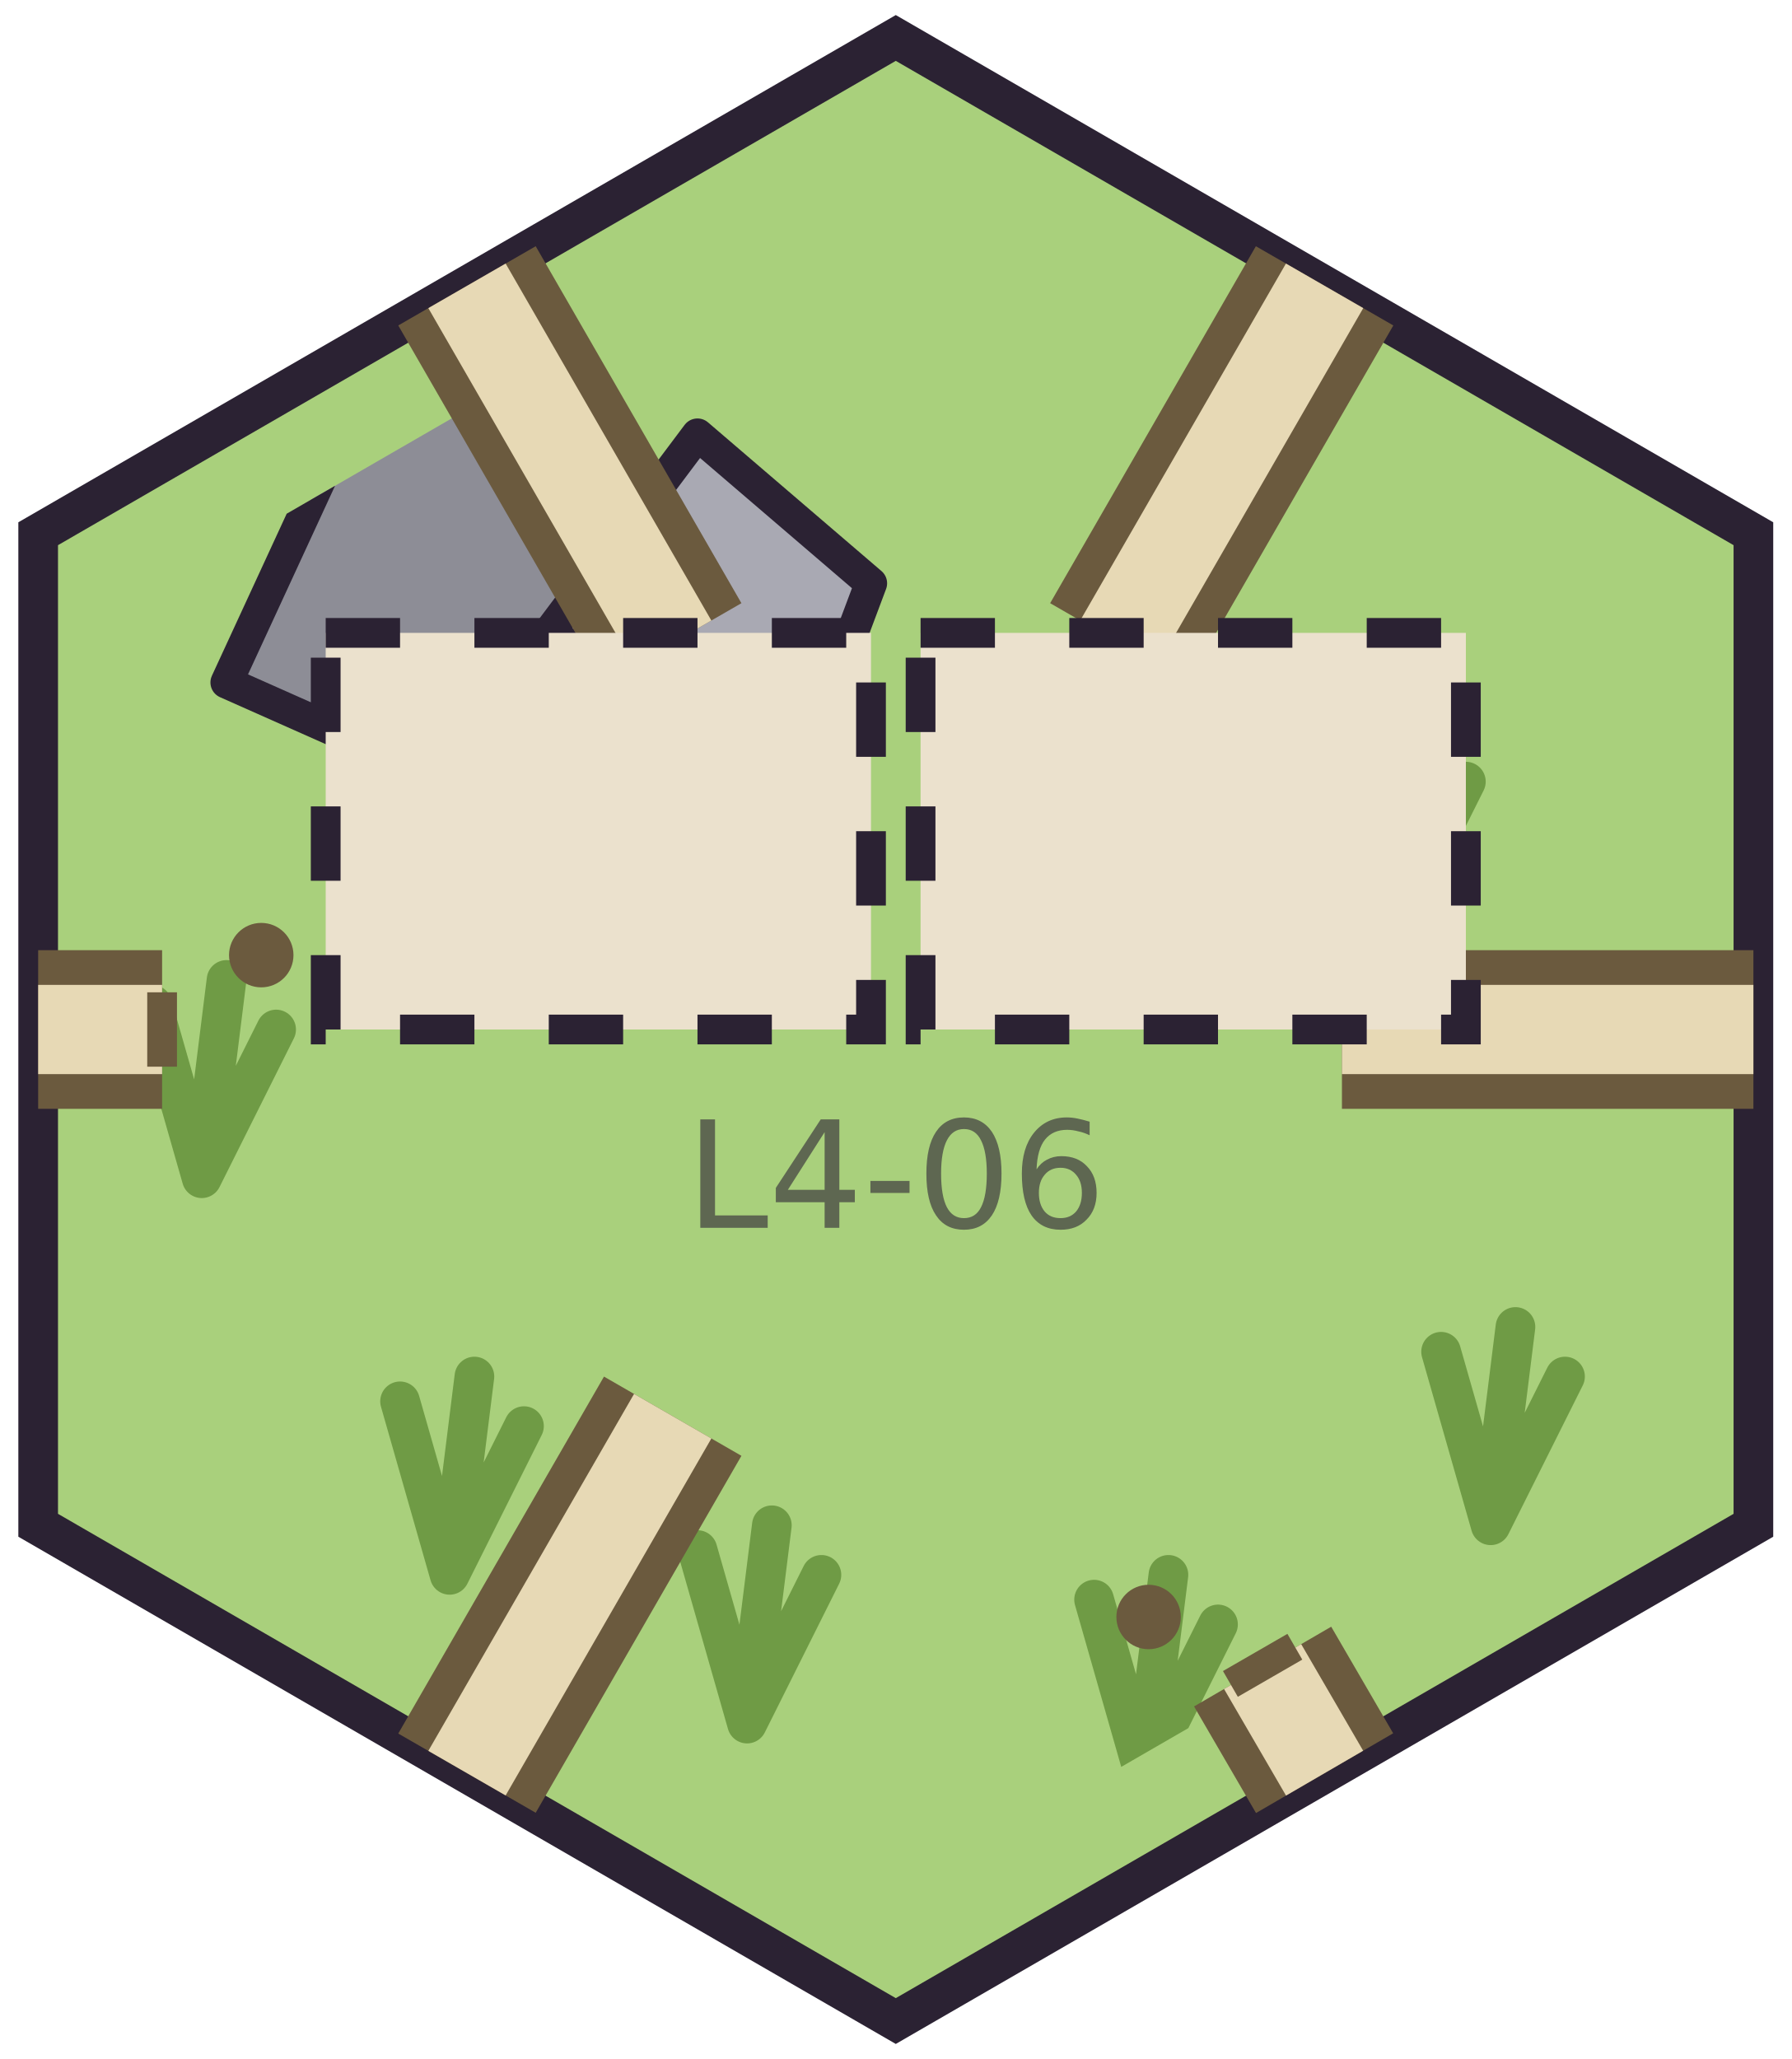
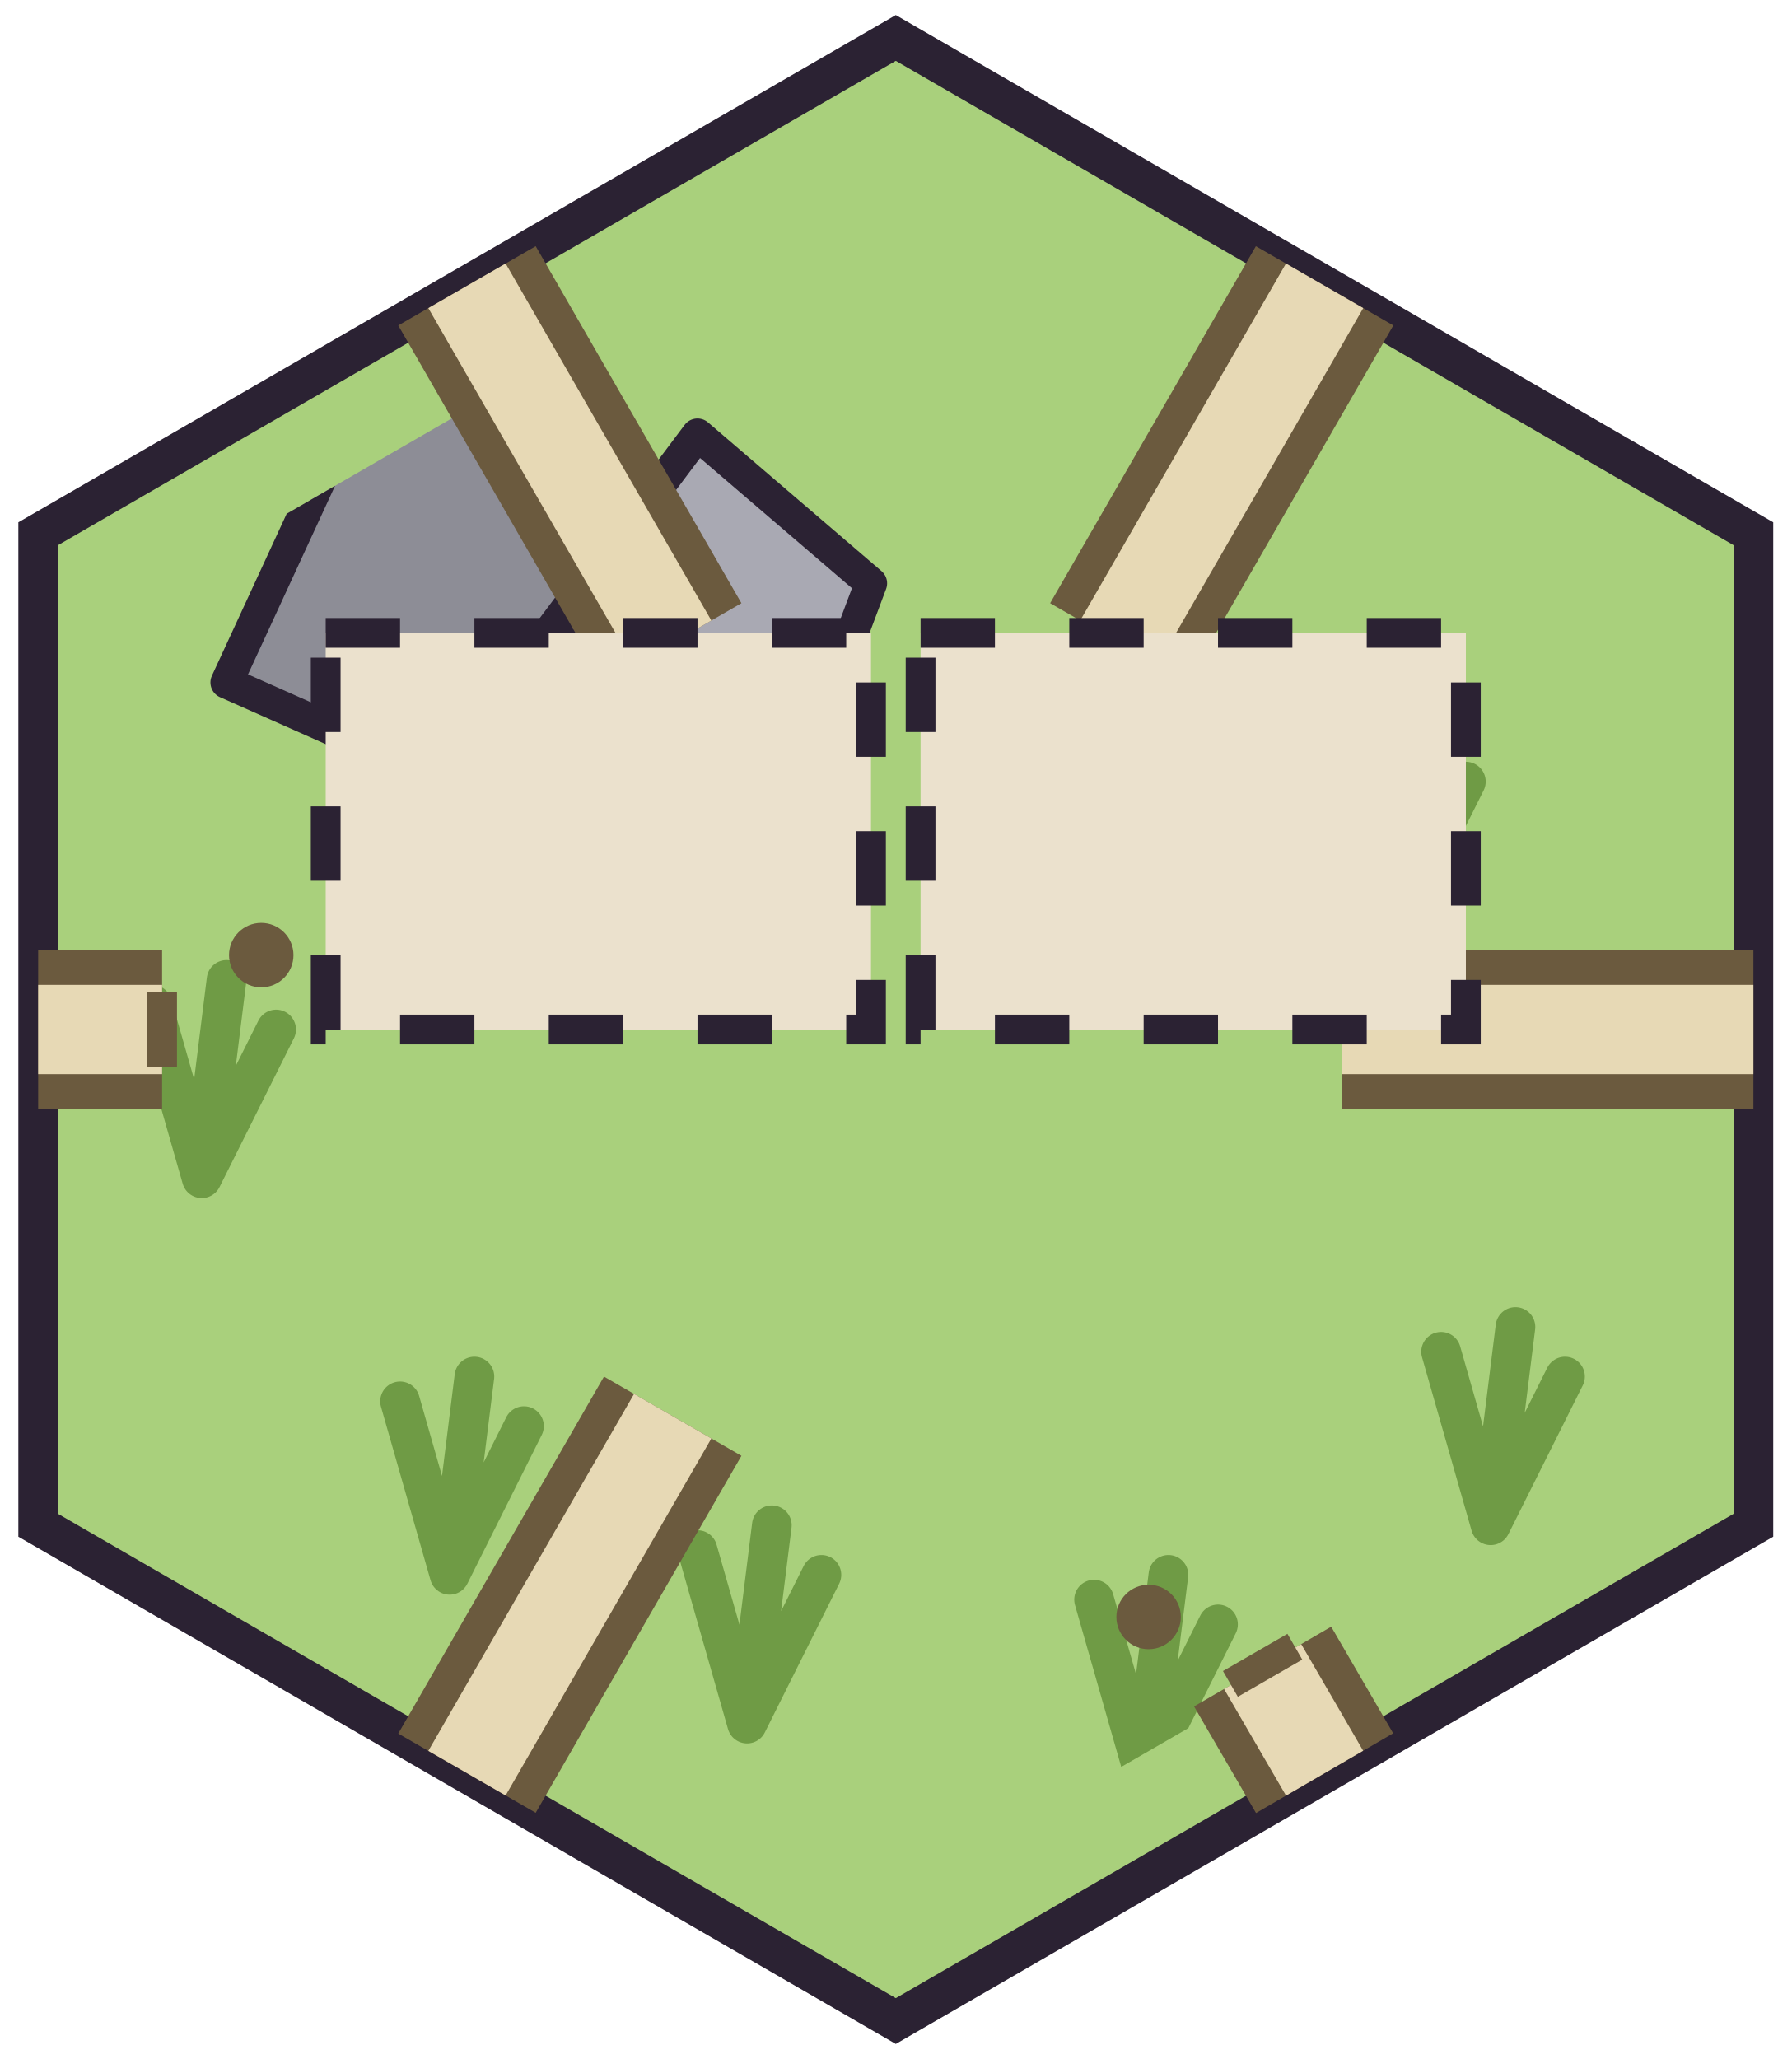
<svg xmlns="http://www.w3.org/2000/svg" viewBox="-36.14 -41.50 72.28 83.00" width="181" height="208" font-family="DejaVu Sans, Arial, sans-serif">
  <polygon points="34.6,20.0 0.0,40.0 -34.6,20.0 -34.6,-20.0 -0.0,-40.0 34.6,-20.0" fill="#a9d07c" stroke="#2b2233" stroke-width="1.6" />
  <clipPath id="c_iron">
    <polygon points="30.3,17.5 0.0,35.0 -30.3,17.5 -30.3,-17.5 -0.0,-35.0 30.3,-17.5" />
  </clipPath>
  <g clip-path="url(#c_iron)">
    <path d="M-18 22 l-2 -7 M-18 22 l1 -8 M-18 22 l3 -6" stroke="#6f9b45" stroke-width="1.6" fill="none" stroke-linecap="round" />
    <path d="M-6 28 l-2 -7 M-6 28 l1 -8 M-6 28 l3 -6" stroke="#6f9b45" stroke-width="1.6" fill="none" stroke-linecap="round" />
    <path d="M10 30 l-2 -7 M10 30 l1 -8 M10 30 l3 -6" stroke="#6f9b45" stroke-width="1.6" fill="none" stroke-linecap="round" />
    <path d="M24 20 l-2 -7 M24 20 l1 -8 M24 20 l3 -6" stroke="#6f9b45" stroke-width="1.6" fill="none" stroke-linecap="round" />
    <path d="M20 -4 l-2 -7 M20 -4 l1 -8 M20 -4 l3 -6" stroke="#6f9b45" stroke-width="1.6" fill="none" stroke-linecap="round" />
    <path d="M-28 6 l-2 -7 M-28 6 l1 -8 M-28 6 l3 -6" stroke="#6f9b45" stroke-width="1.6" fill="none" stroke-linecap="round" />
    <g stroke="#2b2233" stroke-width="1.3" stroke-linejoin="round">
      <polygon points="-27,-14 -21,-27 -12,-24 -11,-14 -18,-10" fill="#8d8d96" />
      <polygon points="-14,-16 -8,-24 -1,-18 -4,-10" fill="#a9a9b3" />
    </g>
  </g>
  <line x1="34.6" y1="0.0" x2="18.0" y2="0.0" stroke="#6b5a3e" stroke-width="6.4" />
  <line x1="34.6" y1="0.0" x2="18.0" y2="0.0" stroke="#e7d9b5" stroke-width="3.6" />
  <line x1="17.3" y1="-30.0" x2="9.0" y2="-15.6" stroke="#6b5a3e" stroke-width="6.4" />
  <line x1="17.3" y1="-30.0" x2="9.0" y2="-15.6" stroke="#e7d9b5" stroke-width="3.6" />
  <line x1="-17.3" y1="-30.0" x2="-9.0" y2="-15.6" stroke="#6b5a3e" stroke-width="6.4" />
  <line x1="-17.3" y1="-30.0" x2="-9.0" y2="-15.6" stroke="#e7d9b5" stroke-width="3.6" />
  <line x1="-34.6" y1="0.0" x2="-29.6" y2="0.0" stroke="#6b5a3e" stroke-width="6.4" />
  <line x1="-34.6" y1="0.0" x2="-29.6" y2="0.0" stroke="#e7d9b5" stroke-width="3.6" />
  <line x1="-29.6" y1="-1.5" x2="-29.6" y2="1.5" stroke="#6b5a3e" stroke-width="1.2" />
  <circle cx="-25.6" cy="-3.0" r="1.3" fill="#6b5a3e" />
  <line x1="-17.3" y1="30.0" x2="-9.0" y2="15.6" stroke="#6b5a3e" stroke-width="6.4" />
  <line x1="-17.3" y1="30.0" x2="-9.0" y2="15.6" stroke="#e7d9b5" stroke-width="3.6" />
  <line x1="17.3" y1="30.0" x2="14.8" y2="25.7" stroke="#6b5a3e" stroke-width="6.4" />
  <line x1="17.3" y1="30.0" x2="14.8" y2="25.7" stroke="#e7d9b5" stroke-width="3.6" />
  <line x1="13.5" y1="26.4" x2="16.1" y2="24.9" stroke="#6b5a3e" stroke-width="1.2" />
  <circle cx="10.2" cy="23.7" r="1.3" fill="#6b5a3e" />
  <rect x="-23" y="-16" width="22" height="16" fill="#ebe1cd" stroke="#2b2233" stroke-width="1.2" stroke-dasharray="3" />
  <rect x="1" y="-16" width="22" height="16" fill="#ebe1cd" stroke="#2b2233" stroke-width="1.2" stroke-dasharray="3" />
-   <text x="0" y="8" text-anchor="middle" font-size="6" fill="#2b2233" opacity="0.6">L4-06</text>
</svg>
